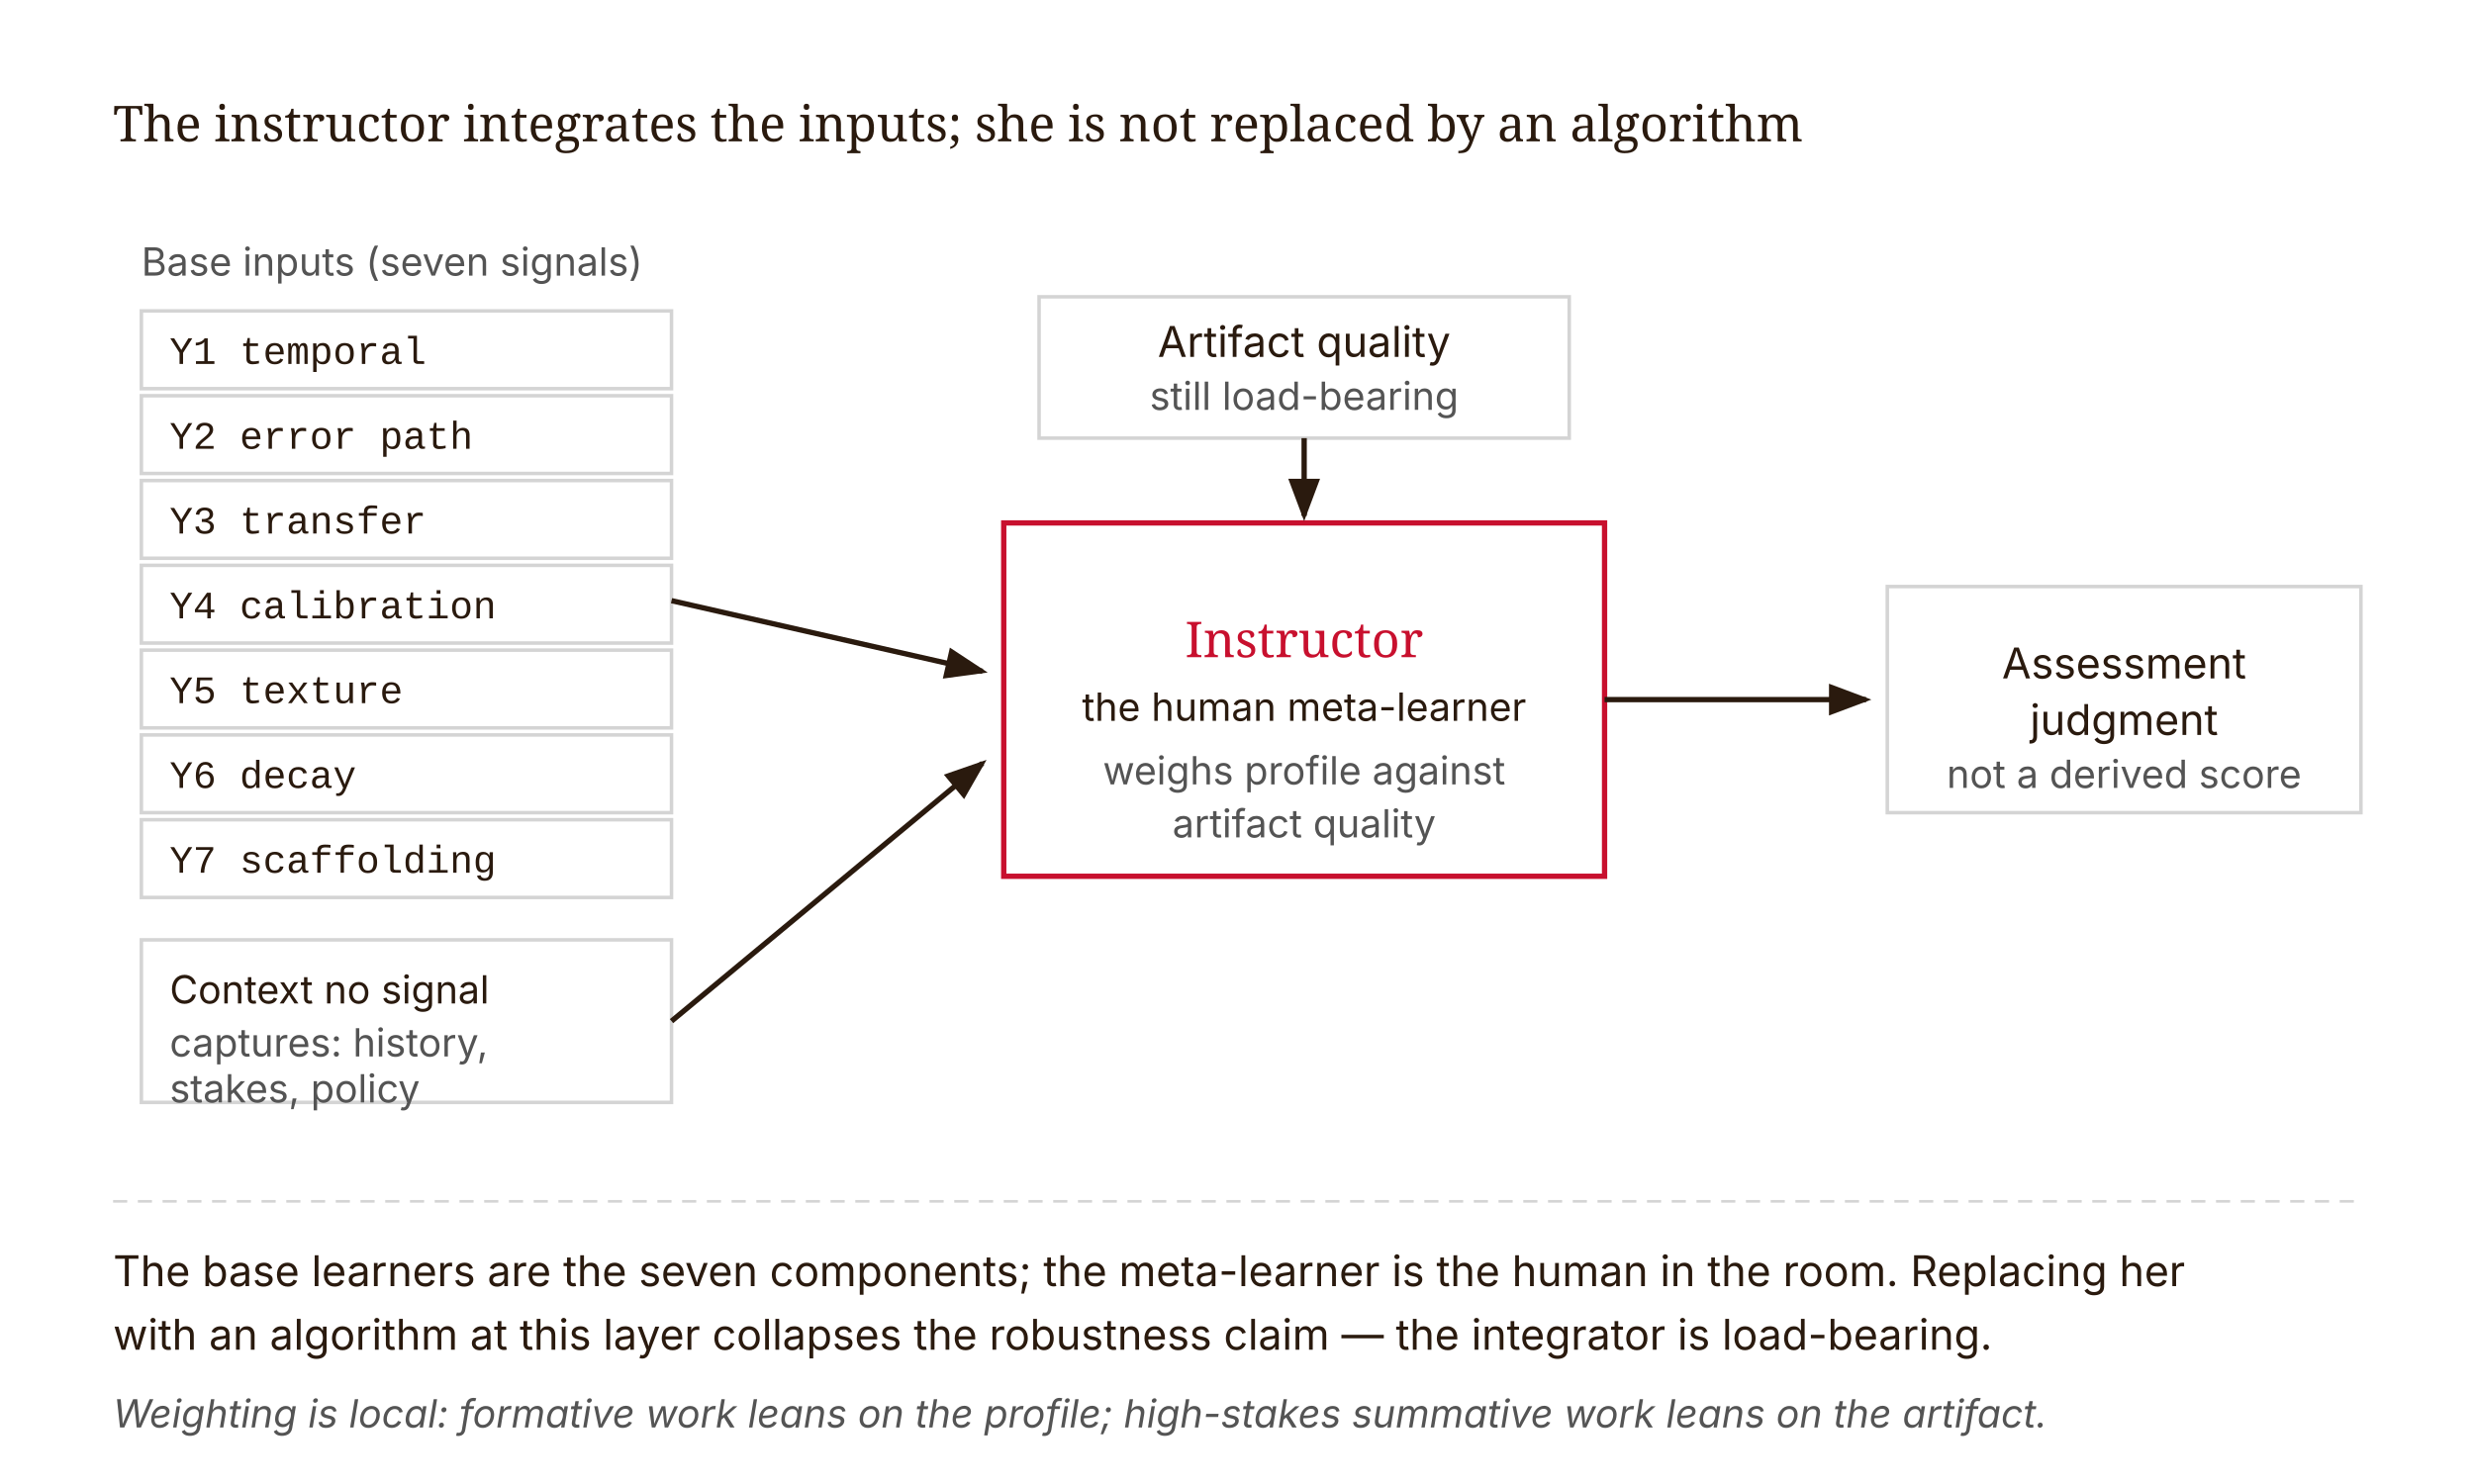
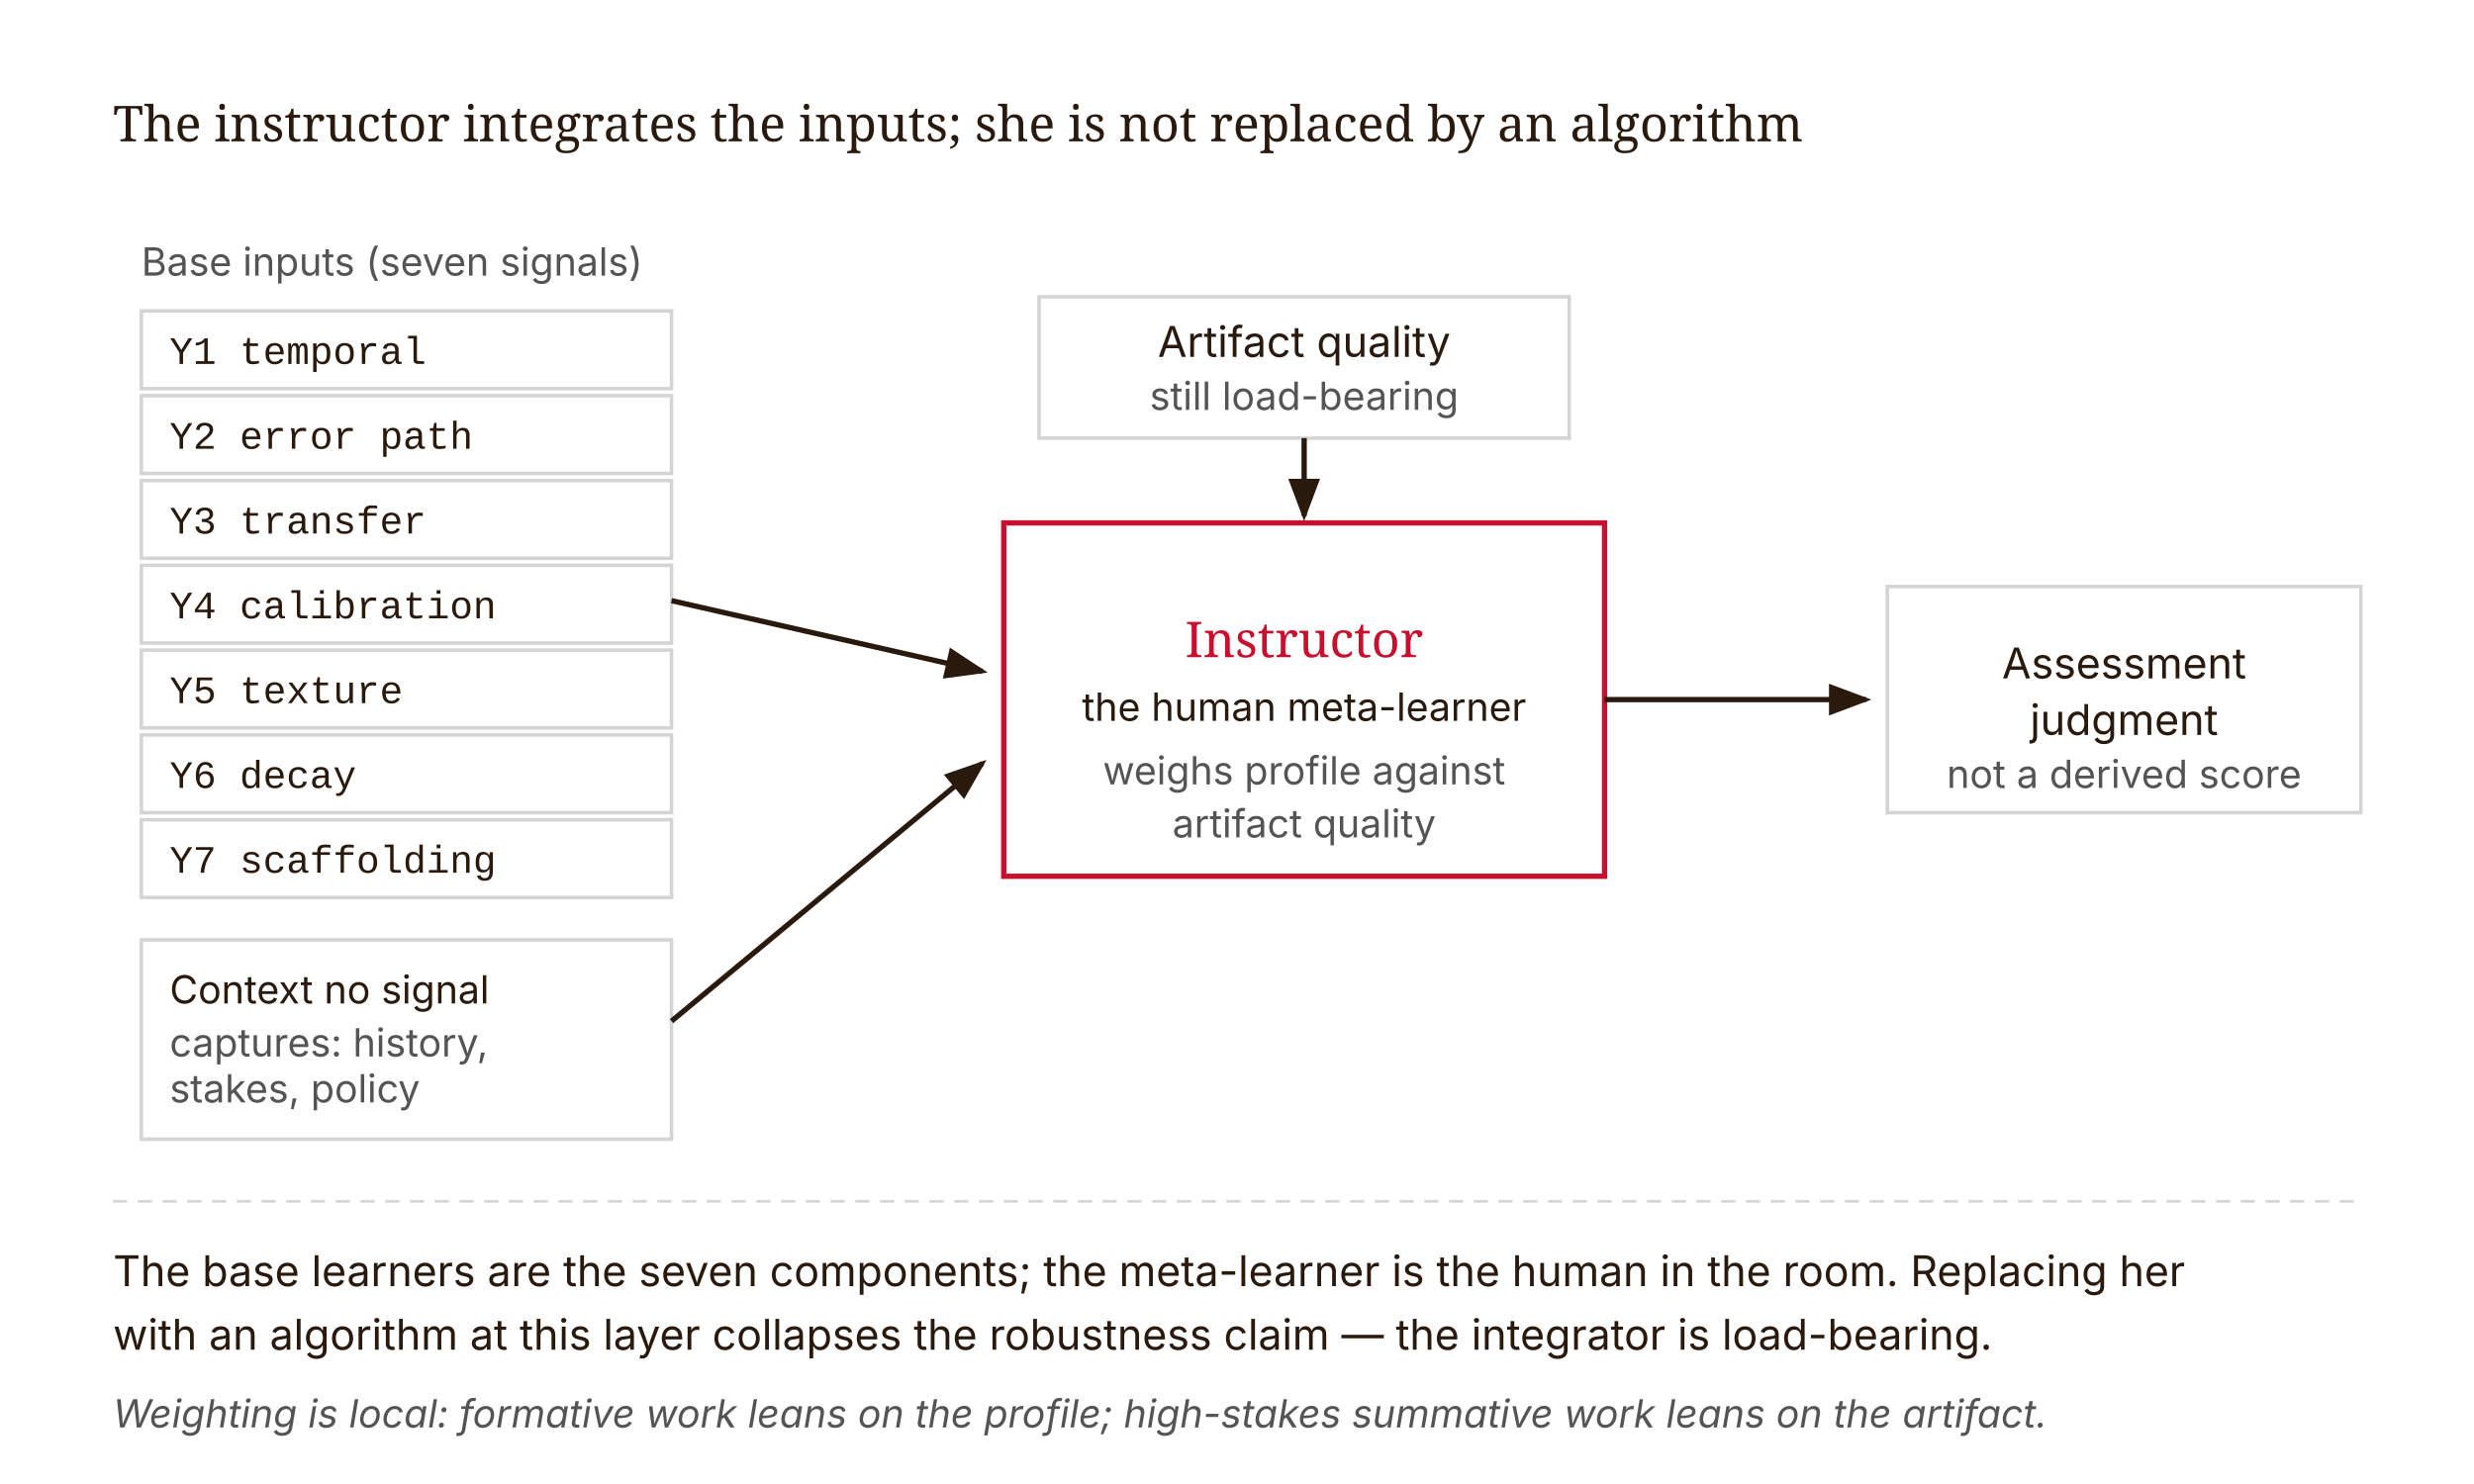
<svg xmlns="http://www.w3.org/2000/svg" viewBox="0 0 700 420" role="img" aria-labelledby="fig-title-04">
  <rect x="0" y="0" width="700" height="420" fill="#FFFFFF" />
  <defs>
    <marker id="arrow" markerWidth="8" markerHeight="6" refX="7" refY="3" orient="auto">
      <polygon points="0 0, 8 3, 0 6" fill="#2a1a0e" />
    </marker>
  </defs>
  <text x="32" y="40" font-family="'EB Garamond','Garamond',Georgia,serif" font-size="14" fill="#2a1a0e">The instructor integrates the inputs; she is not replaced by an algorithm</text>
  <text x="40" y="78" font-family="'Inter',-apple-system,'Helvetica Neue',sans-serif" font-size="11" fill="#545454">Base inputs (seven signals)</text>
  <rect x="40" y="88" width="150" height="22" fill="#FFFFFF" stroke="#D4D4D4" stroke-width="1" />
  <text x="48" y="103" font-family="'JetBrains Mono','Fira Code','Courier New',monospace" font-size="11" fill="#2a1a0e">Y1  temporal</text>
  <rect x="40" y="112" width="150" height="22" fill="#FFFFFF" stroke="#D4D4D4" stroke-width="1" />
  <text x="48" y="127" font-family="'JetBrains Mono','Fira Code','Courier New',monospace" font-size="11" fill="#2a1a0e">Y2  error path</text>
  <rect x="40" y="136" width="150" height="22" fill="#FFFFFF" stroke="#D4D4D4" stroke-width="1" />
  <text x="48" y="151" font-family="'JetBrains Mono','Fira Code','Courier New',monospace" font-size="11" fill="#2a1a0e">Y3  transfer</text>
  <rect x="40" y="160" width="150" height="22" fill="#FFFFFF" stroke="#D4D4D4" stroke-width="1" />
  <text x="48" y="175" font-family="'JetBrains Mono','Fira Code','Courier New',monospace" font-size="11" fill="#2a1a0e">Y4  calibration</text>
  <rect x="40" y="184" width="150" height="22" fill="#FFFFFF" stroke="#D4D4D4" stroke-width="1" />
  <text x="48" y="199" font-family="'JetBrains Mono','Fira Code','Courier New',monospace" font-size="11" fill="#2a1a0e">Y5  texture</text>
  <rect x="40" y="208" width="150" height="22" fill="#FFFFFF" stroke="#D4D4D4" stroke-width="1" />
  <text x="48" y="223" font-family="'JetBrains Mono','Fira Code','Courier New',monospace" font-size="11" fill="#2a1a0e">Y6  decay</text>
  <rect x="40" y="232" width="150" height="22" fill="#FFFFFF" stroke="#D4D4D4" stroke-width="1" />
  <text x="48" y="247" font-family="'JetBrains Mono','Fira Code','Courier New',monospace" font-size="11" fill="#2a1a0e">Y7  scaffolding</text>
-   <rect x="40" y="266" width="150" height="46" fill="#FFFFFF" stroke="#D4D4D4" stroke-width="1" />
+   <rect x="40" y="266" width="150" height="56.42" fill="#FFFFFF" stroke="#D4D4D4" stroke-width="1" />
  <text x="48" y="284" font-family="'Inter',-apple-system,'Helvetica Neue',sans-serif" font-size="11" fill="#2a1a0e">Context no signal</text>
  <text x="48" y="299" font-family="'Inter',-apple-system,'Helvetica Neue',sans-serif" font-size="11" fill="#545454">captures: history,</text>
  <text x="48" y="312" font-family="'Inter',-apple-system,'Helvetica Neue',sans-serif" font-size="11" fill="#545454">stakes, policy</text>
  <line x1="190" y1="170" x2="278" y2="190" stroke="#2a1a0e" stroke-width="1.5" fill="none" marker-end="url(#arrow)" />
  <line x1="190" y1="289" x2="278" y2="216" stroke="#2a1a0e" stroke-width="1.5" fill="none" marker-end="url(#arrow)" />
  <rect x="284" y="148" width="170" height="100" fill="#FFFFFF" stroke="#C8102E" stroke-width="1.5" />
  <text x="369" y="186" text-anchor="middle" font-family="'EB Garamond','Garamond',Georgia,serif" font-size="14" fill="#C8102E">Instructor</text>
  <text x="369" y="204" text-anchor="middle" font-family="'Inter',-apple-system,'Helvetica Neue',sans-serif" font-size="11" fill="#2a1a0e">the human meta-learner</text>
  <text x="369" y="222" text-anchor="middle" font-family="'Inter',-apple-system,'Helvetica Neue',sans-serif" font-size="11" fill="#545454">weighs profile against</text>
  <text x="369" y="237" text-anchor="middle" font-family="'Inter',-apple-system,'Helvetica Neue',sans-serif" font-size="11" fill="#545454">artifact quality</text>
  <rect x="294" y="84" width="150" height="40" fill="#FFFFFF" stroke="#D4D4D4" stroke-width="1" />
  <text x="369" y="101" text-anchor="middle" font-family="'Inter',-apple-system,'Helvetica Neue',sans-serif" font-size="12" fill="#2a1a0e">Artifact quality</text>
  <text x="369" y="116" text-anchor="middle" font-family="'Inter',-apple-system,'Helvetica Neue',sans-serif" font-size="11" fill="#545454">still load-bearing</text>
  <line x1="369" y1="124" x2="369" y2="146" stroke="#2a1a0e" stroke-width="1.5" fill="none" marker-end="url(#arrow)" />
  <line x1="454" y1="198" x2="528" y2="198" stroke="#2a1a0e" stroke-width="1.5" fill="none" marker-end="url(#arrow)" />
  <rect x="534" y="166" width="134" height="64" fill="#FFFFFF" stroke="#D4D4D4" stroke-width="1" />
  <text x="601" y="192" text-anchor="middle" font-family="'Inter',-apple-system,'Helvetica Neue',sans-serif" font-size="12" fill="#2a1a0e">Assessment</text>
  <text x="601" y="208" text-anchor="middle" font-family="'Inter',-apple-system,'Helvetica Neue',sans-serif" font-size="12" fill="#2a1a0e">judgment</text>
  <text x="601" y="223" text-anchor="middle" font-family="'Inter',-apple-system,'Helvetica Neue',sans-serif" font-size="11" fill="#545454">not a derived score</text>
  <line x1="32" y1="340" x2="668" y2="340" stroke="#D4D4D4" stroke-width="0.75" stroke-dasharray="4 3" />
  <text x="32" y="364" font-family="'Inter',-apple-system,'Helvetica Neue',sans-serif" font-size="12" fill="#2a1a0e">The base learners are the seven components; the meta-learner is the human in the room. Replacing her</text>
  <text x="32" y="382" font-family="'Inter',-apple-system,'Helvetica Neue',sans-serif" font-size="12" fill="#2a1a0e">with an algorithm at this layer collapses the robustness claim — the integrator is load-bearing.</text>
  <text x="32" y="404" font-family="'Inter',-apple-system,'Helvetica Neue',sans-serif" font-size="11" fill="#545454" font-style="italic">Weighting is local: formative work leans on the profile; high-stakes summative work leans on the artifact.</text>
</svg>
